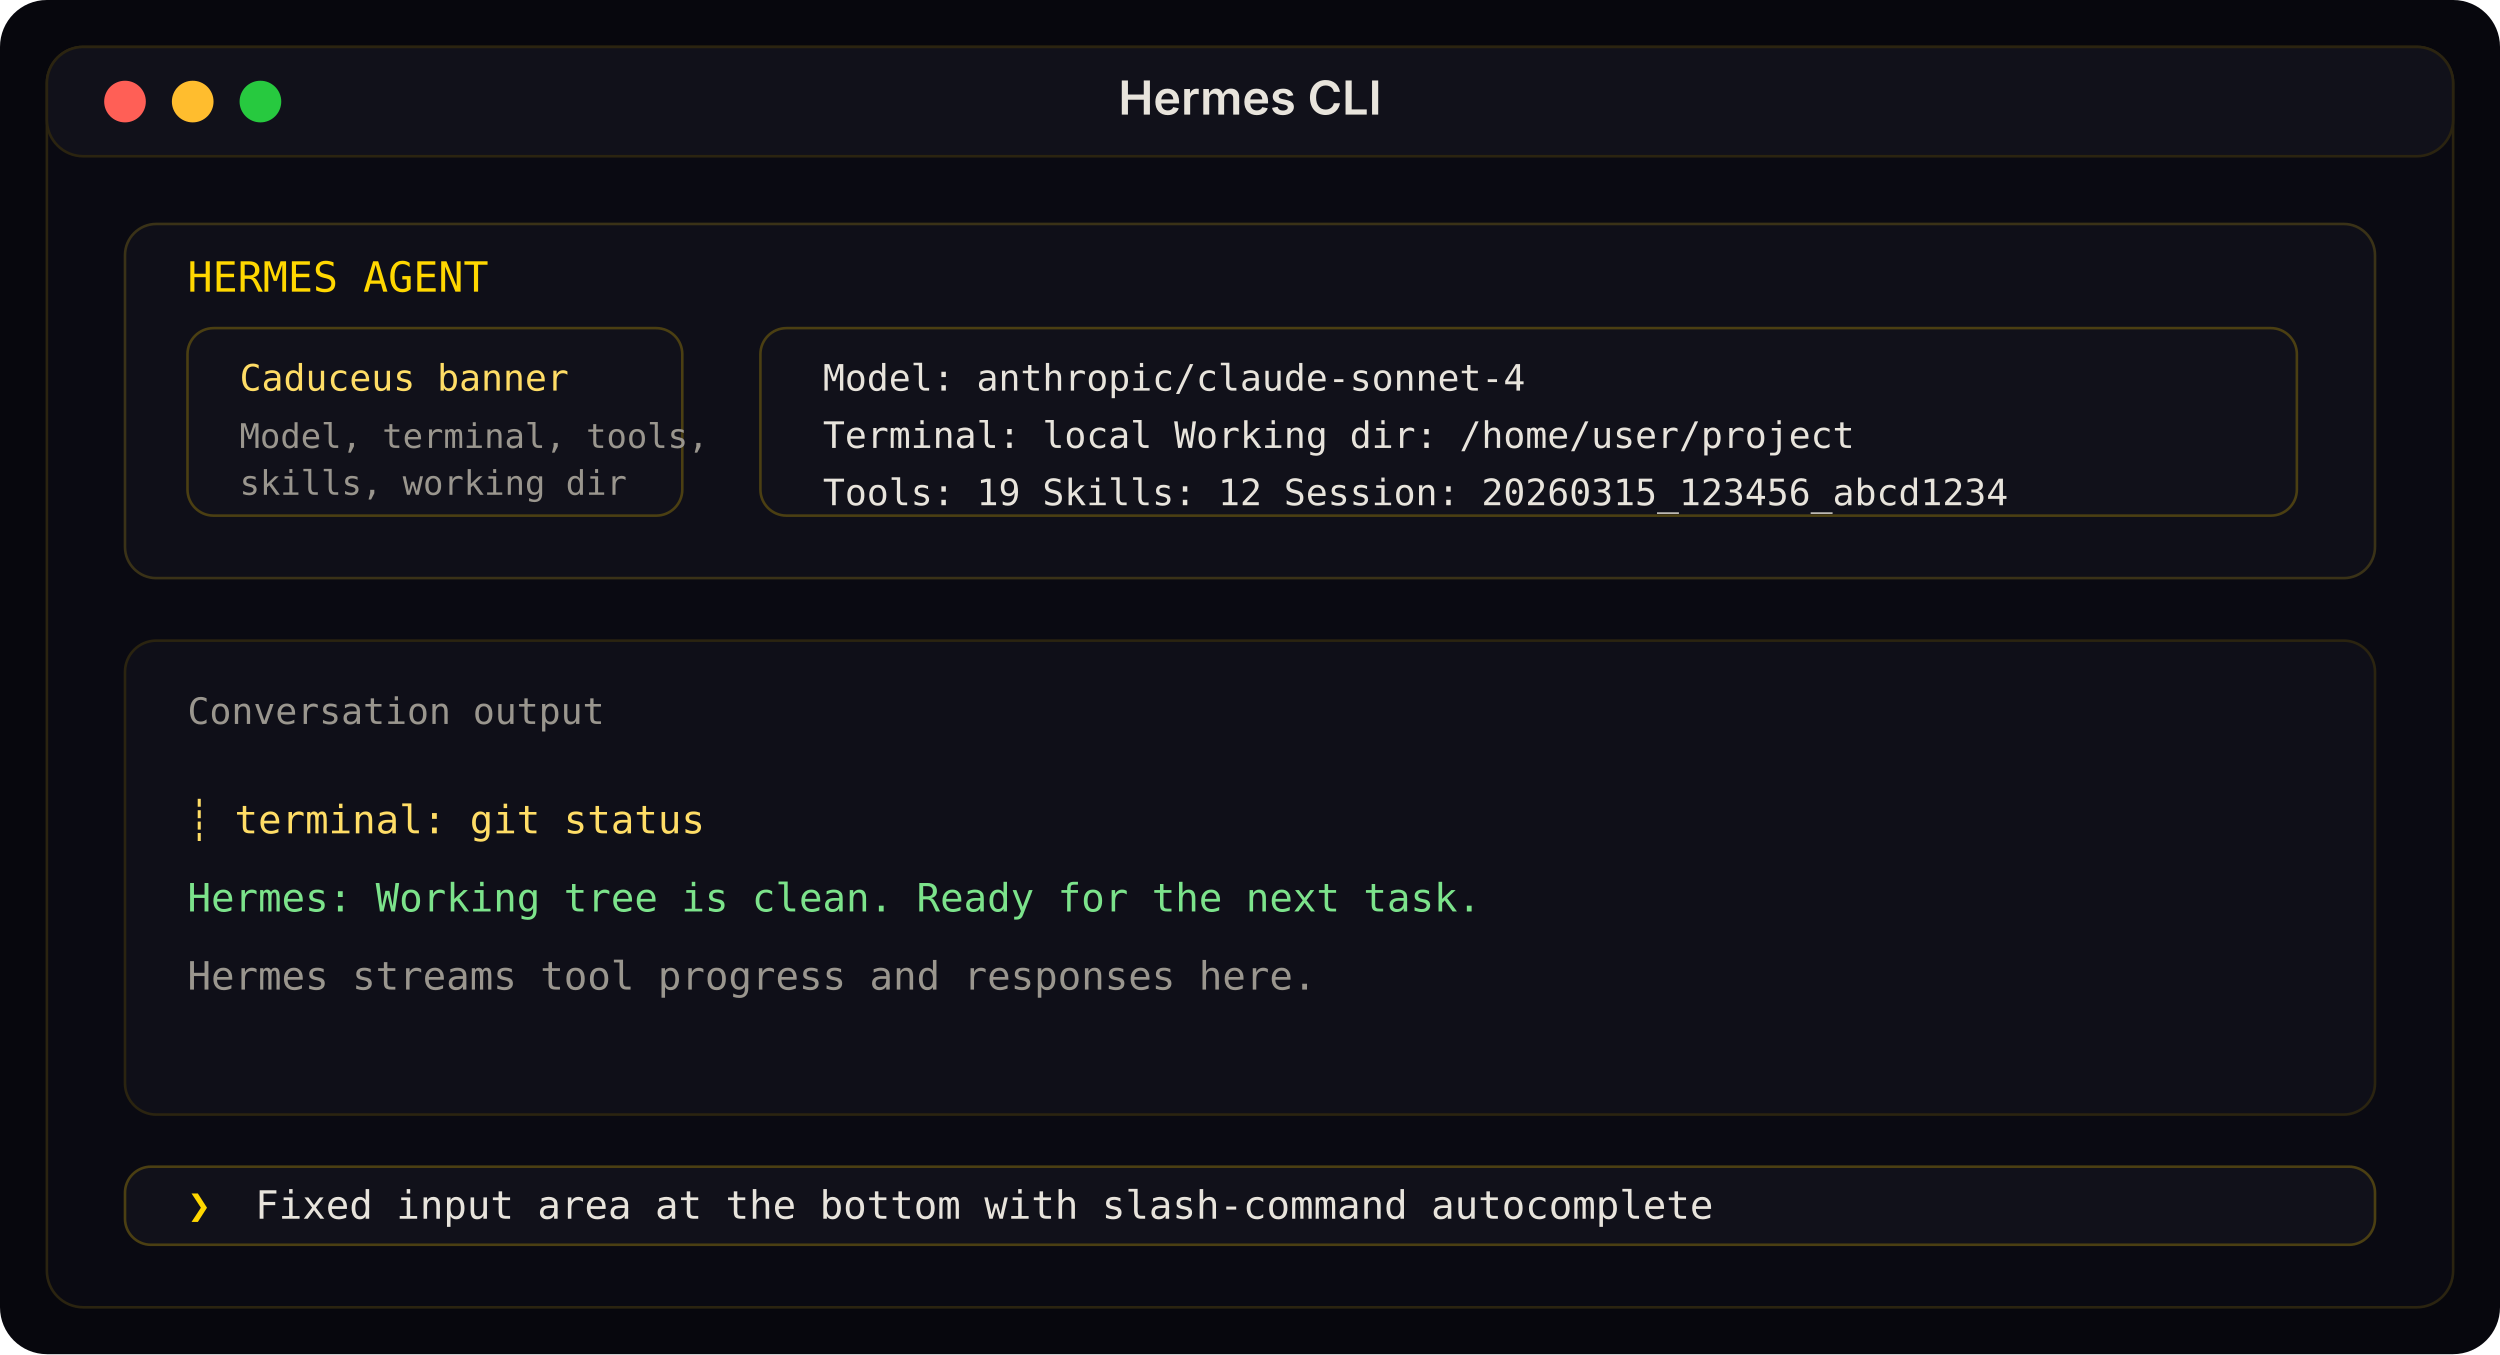
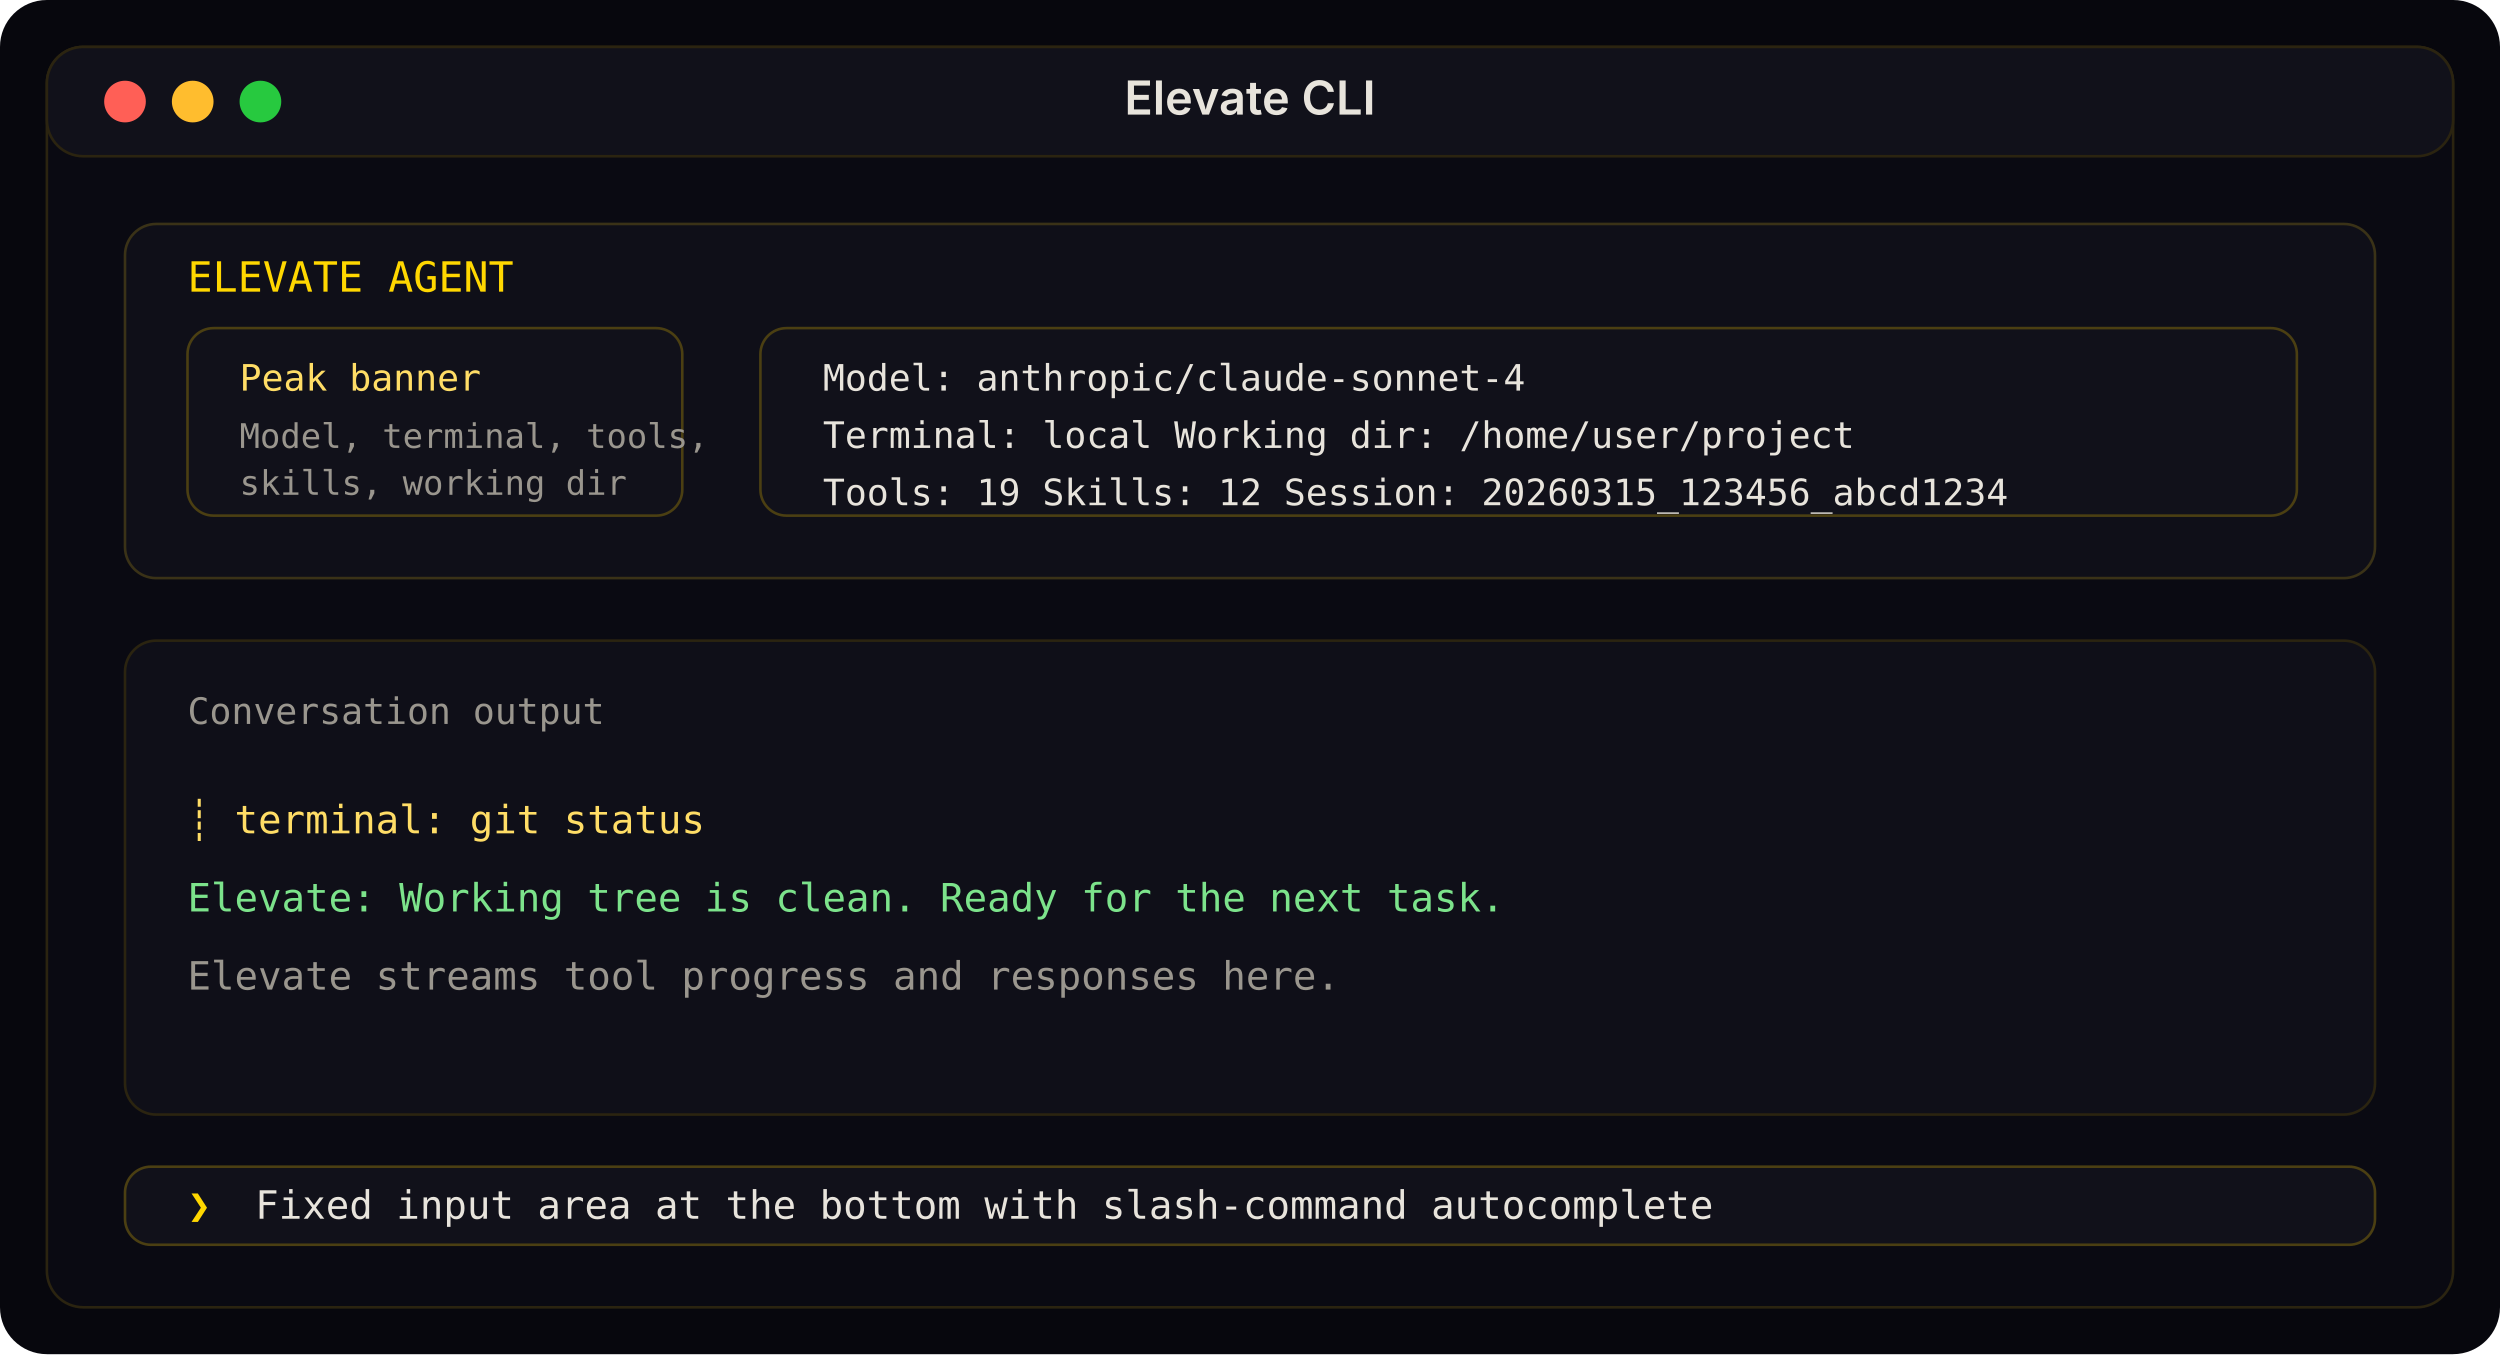
<svg xmlns="http://www.w3.org/2000/svg" width="960" height="520" viewBox="0 0 960 520" role="img" aria-labelledby="title desc">
  <rect width="960" height="520" rx="18" fill="#07070d" />
  <rect x="18" y="18" width="924" height="484" rx="14" fill="#0a0a12" stroke="#2b2410" />
  <rect x="18" y="18" width="924" height="42" rx="14" fill="#11111a" stroke="#2b2410" />
  <circle cx="48" cy="39" r="8" fill="#ff5f56" />
  <circle cx="74" cy="39" r="8" fill="#ffbd2e" />
  <circle cx="100" cy="39" r="8" fill="#27c93f" />
-   <text x="480" y="44" text-anchor="middle" fill="#e8e4dc" font-family="Inter, sans-serif" font-size="18" font-weight="600">Hermes CLI</text>
+   <text x="480" y="44" text-anchor="middle" fill="#e8e4dc" font-family="Inter, sans-serif" font-size="18" font-weight="600">Elevate CLI</text>
  <rect x="48" y="86" width="864" height="136" rx="12" fill="#0f0f18" stroke="#3a3217" />
-   <text x="72" y="112" fill="#ffd700" font-family="JetBrains Mono, monospace" font-size="16">HERMES AGENT</text>
+   <text x="72" y="112" fill="#ffd700" font-family="JetBrains Mono, monospace" font-size="16">ELEVATE AGENT</text>
  <rect x="72" y="126" width="190" height="72" rx="10" fill="#11111a" stroke="#4b3f12" />
-   <text x="92" y="150" fill="#ffdd66" font-family="JetBrains Mono, monospace" font-size="14">Caduceus banner</text>
+   <text x="92" y="150" fill="#ffdd66" font-family="JetBrains Mono, monospace" font-size="14">Peak banner</text>
  <text x="92" y="172" fill="#9a968e" font-family="JetBrains Mono, monospace" font-size="13">Model, terminal, tools,</text>
  <text x="92" y="190" fill="#9a968e" font-family="JetBrains Mono, monospace" font-size="13">skills, working dir</text>
  <rect x="292" y="126" width="590" height="72" rx="10" fill="#11111a" stroke="#4b3f12" />
  <text x="316" y="150" fill="#e8e4dc" font-family="JetBrains Mono, monospace" font-size="14">Model: anthropic/claude-sonnet-4</text>
  <text x="316" y="172" fill="#e8e4dc" font-family="JetBrains Mono, monospace" font-size="14">Terminal: local   Working dir: /home/user/project</text>
  <text x="316" y="194" fill="#e8e4dc" font-family="JetBrains Mono, monospace" font-size="14">Tools: 19   Skills: 12   Session: 20260315_123456_abcd1234</text>
  <rect x="48" y="246" width="864" height="182" rx="12" fill="#0f0f18" stroke="#2b2410" />
  <text x="72" y="278" fill="#9a968e" font-family="JetBrains Mono, monospace" font-size="14">Conversation output</text>
  <text x="72" y="320" fill="#ffdd66" font-family="JetBrains Mono, monospace" font-size="15">┊ terminal: git status</text>
-   <text x="72" y="350" fill="#7ce38b" font-family="JetBrains Mono, monospace" font-size="15">Hermes: Working tree is clean. Ready for the next task.</text>
-   <text x="72" y="380" fill="#9a968e" font-family="JetBrains Mono, monospace" font-size="15">Hermes streams tool progress and responses here.</text>
+   <text x="72" y="350" fill="#7ce38b" font-family="JetBrains Mono, monospace" font-size="15">Elevate: Working tree is clean. Ready for the next task.</text>
+   <text x="72" y="380" fill="#9a968e" font-family="JetBrains Mono, monospace" font-size="15">Elevate streams tool progress and responses here.</text>
  <rect x="48" y="448" width="864" height="30" rx="10" fill="#11111a" stroke="#4b3f12" />
  <text x="72" y="468" fill="#ffd700" font-family="JetBrains Mono, monospace" font-size="15">❯</text>
  <text x="98" y="468" fill="#e8e4dc" font-family="JetBrains Mono, monospace" font-size="15">Fixed input area at the bottom with slash-command autocomplete</text>
</svg>
